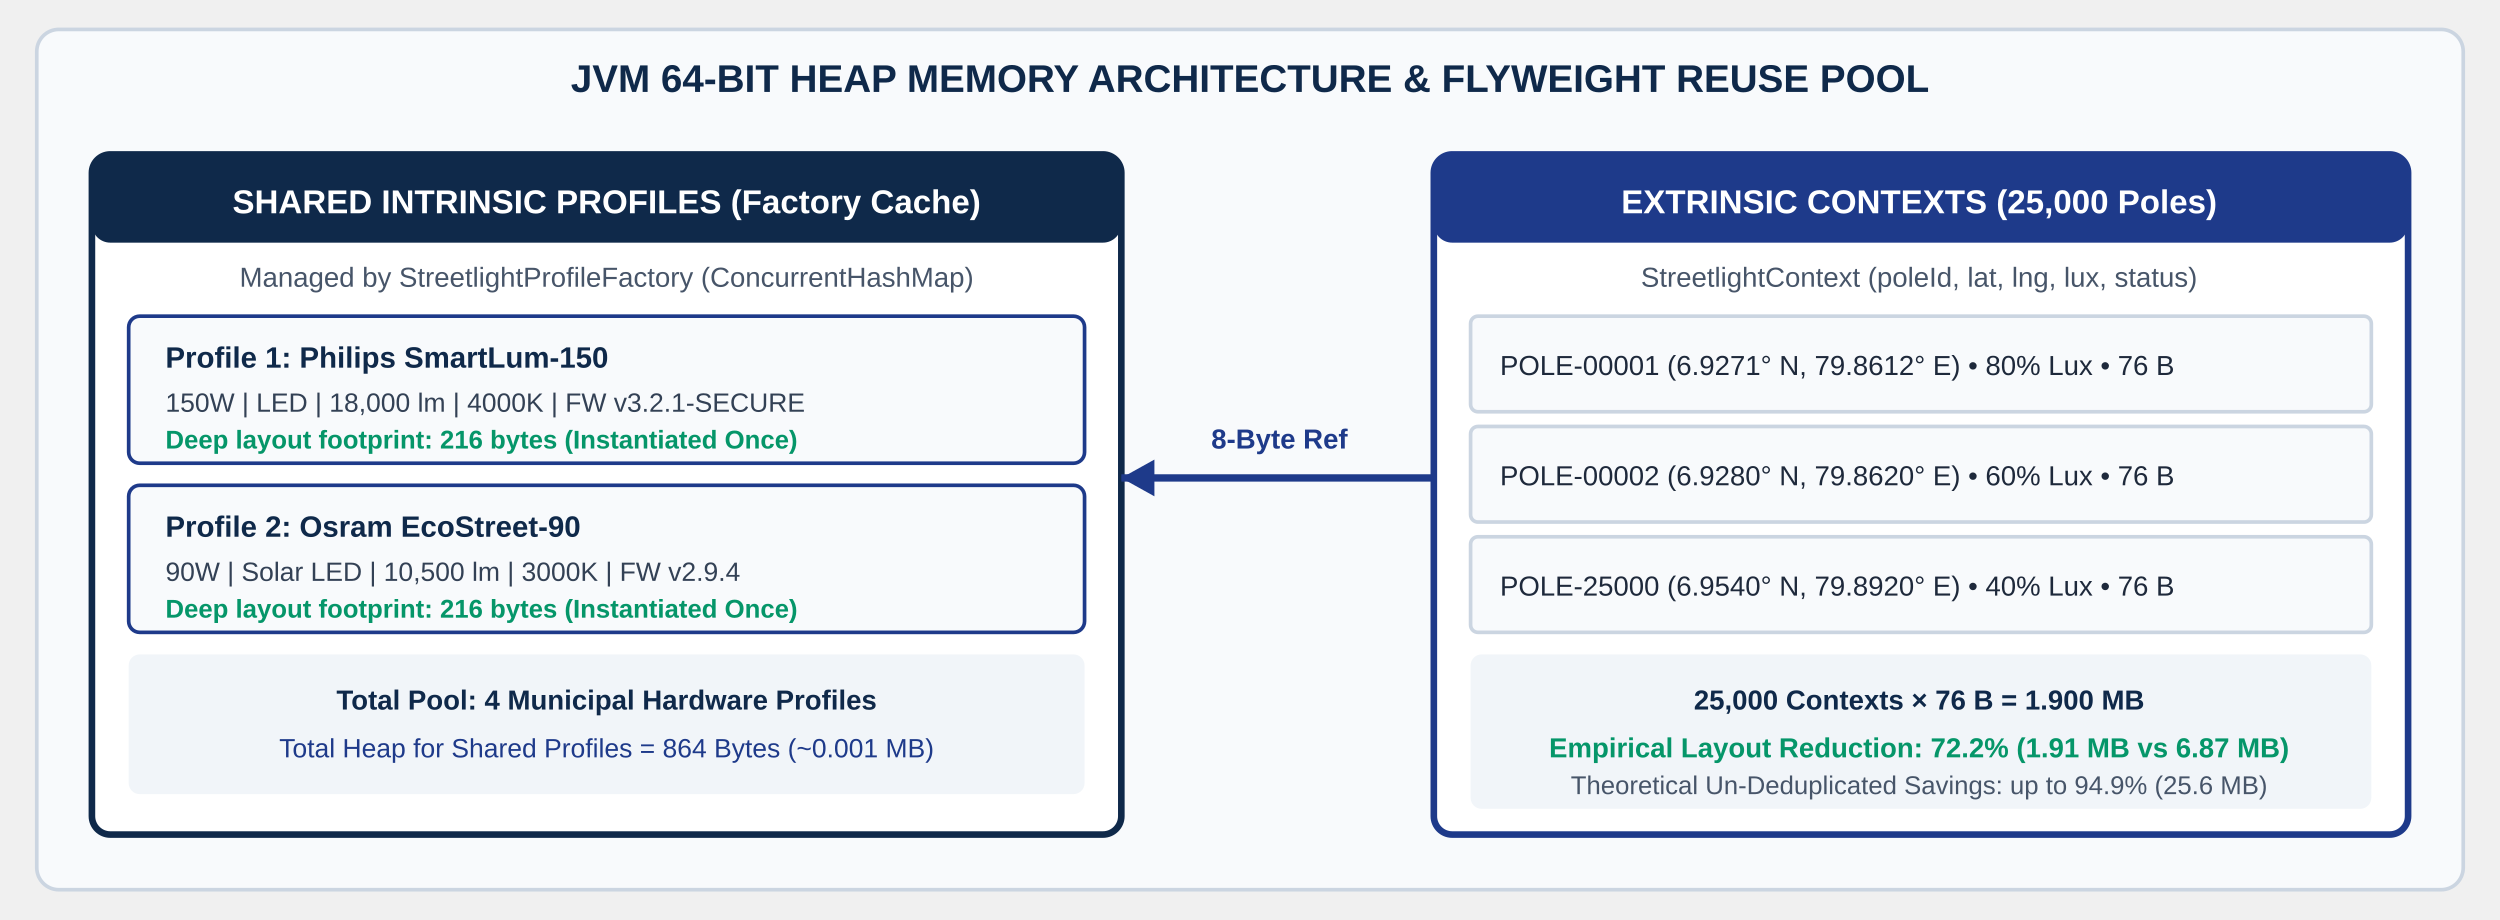
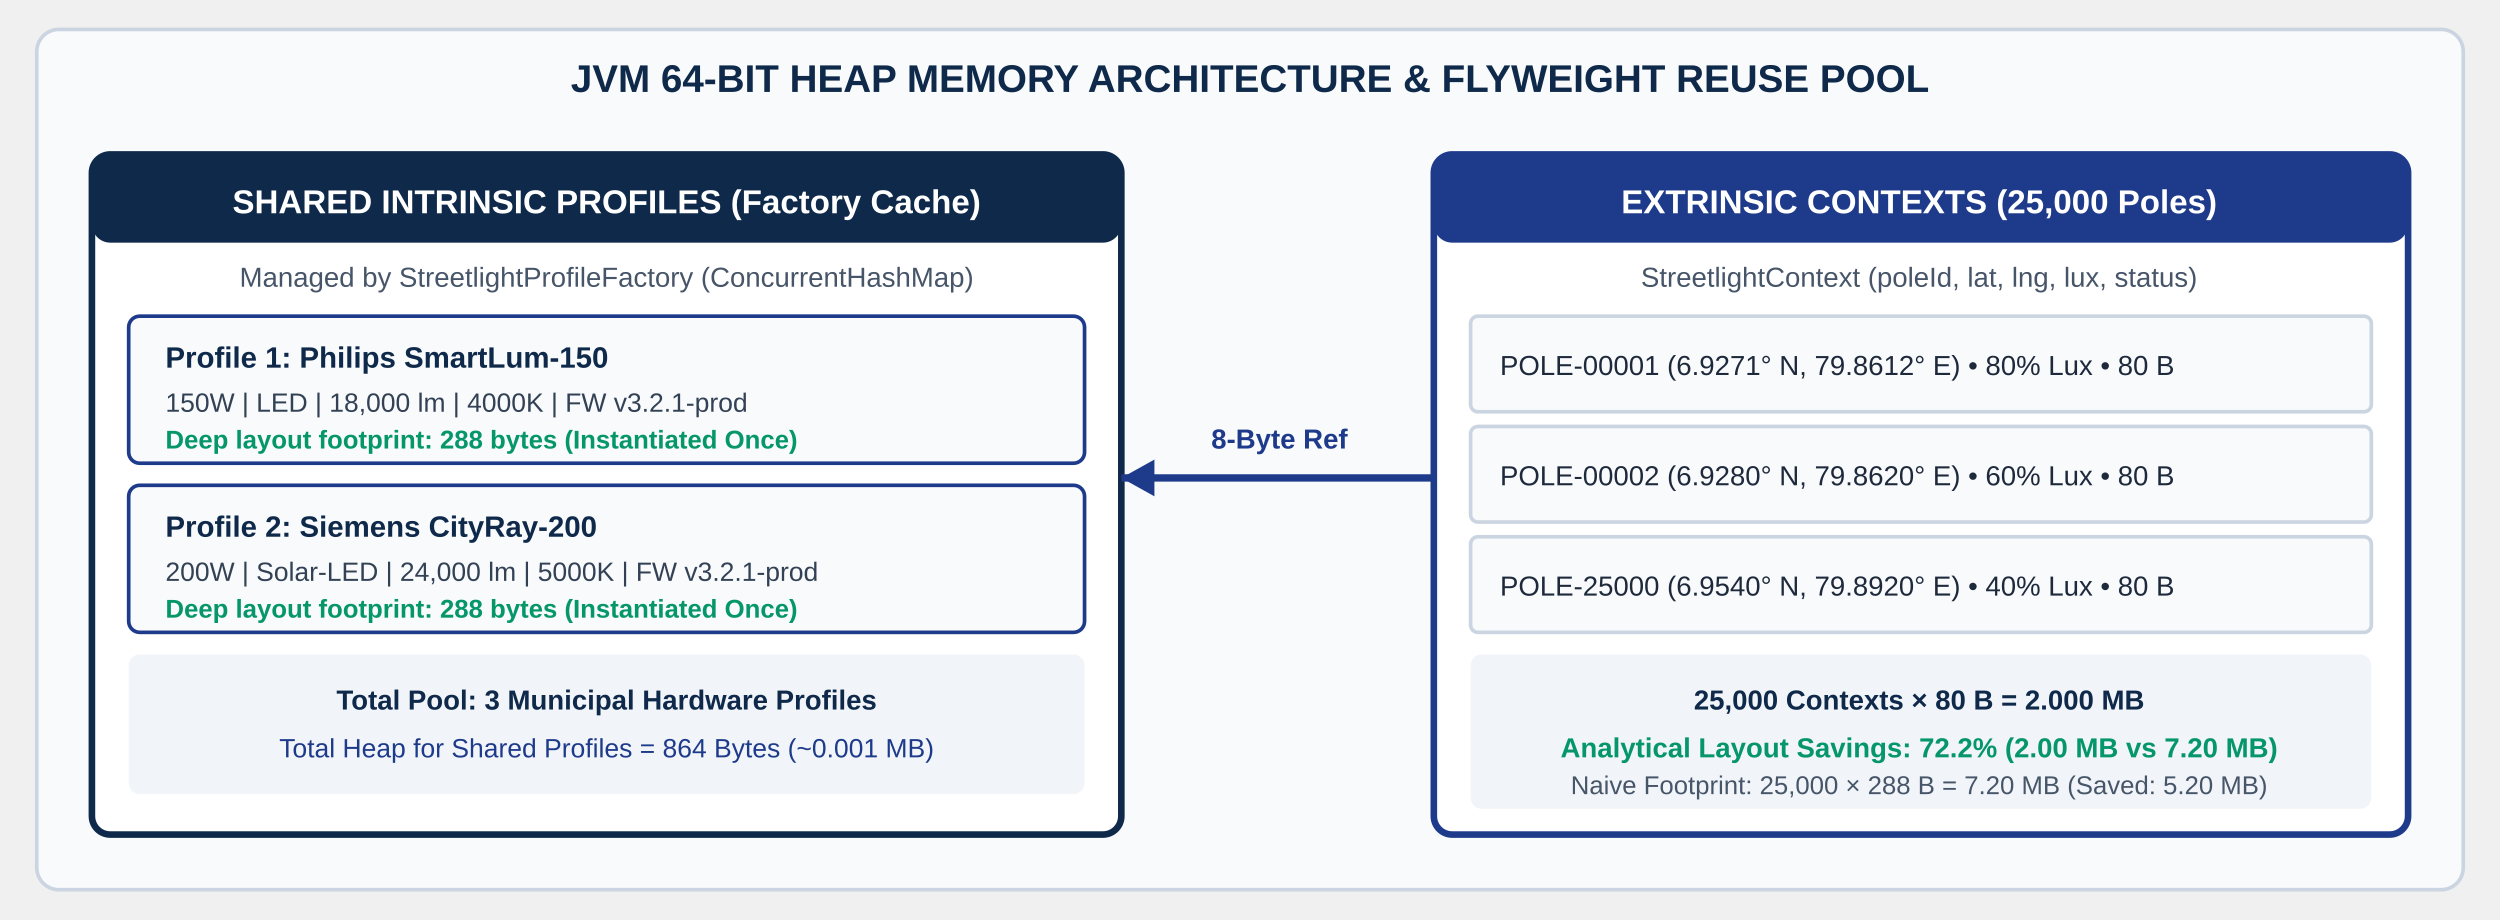
<svg xmlns="http://www.w3.org/2000/svg" width="680" height="250" viewBox="0 0 680 250" style="background:#ffffff; font-family:'Segoe UI', Arial, sans-serif;">
  <rect x="10" y="8" width="660" height="234" rx="6" fill="#f8fafc" stroke="#cbd5e1" stroke-width="1" />
  <text x="340" y="25" text-anchor="middle" font-size="10.5" font-weight="bold" fill="#0f294a">JVM 64-BIT HEAP MEMORY ARCHITECTURE &amp; FLYWEIGHT REUSE POOL</text>
  <rect x="25" y="42" width="280" height="185" rx="5" fill="#ffffff" stroke="#0f294a" stroke-width="1.8" />
  <rect x="25" y="42" width="280" height="24" rx="5" fill="#0f294a" />
  <text x="165" y="58" text-anchor="middle" font-size="9" font-weight="bold" fill="#ffffff">SHARED INTRINSIC PROFILES (Factory Cache)</text>
  <text x="165" y="78" text-anchor="middle" font-size="7.5" fill="#475569">Managed by StreetlightProfileFactory (ConcurrentHashMap)</text>
  <rect x="35" y="86" width="260" height="40" rx="3" fill="#f8fafc" stroke="#1e3a8a" />
  <text x="45" y="100" font-size="8" font-weight="bold" fill="#0f294a">Profile 1: Philips SmartLum-150</text>
-   <text x="45" y="112" font-size="7.2" fill="#334155">150W | LED | 18,000 lm | 4000K | FW v3.2.1-SECURE</text>
-   <text x="45" y="122" font-size="7" font-weight="bold" fill="#059669">Deep layout footprint: 216 bytes (Instantiated Once)</text>
+   <text x="45" y="112" font-size="7.2" fill="#334155">150W | LED | 18,000 lm | 4000K | FW v3.2.1-prod</text>
+   <text x="45" y="122" font-size="7" font-weight="bold" fill="#059669">Deep layout footprint: 288 bytes (Instantiated Once)</text>
  <rect x="35" y="132" width="260" height="40" rx="3" fill="#f8fafc" stroke="#1e3a8a" />
-   <text x="45" y="146" font-size="8" font-weight="bold" fill="#0f294a">Profile 2: Osram EcoStreet-90</text>
-   <text x="45" y="158" font-size="7.2" fill="#334155">90W | Solar LED | 10,500 lm | 3000K | FW v2.9.4</text>
-   <text x="45" y="168" font-size="7" font-weight="bold" fill="#059669">Deep layout footprint: 216 bytes (Instantiated Once)</text>
+   <text x="45" y="146" font-size="8" font-weight="bold" fill="#0f294a">Profile 2: Siemens CityRay-200</text>
+   <text x="45" y="158" font-size="7.2" fill="#334155">200W | Solar-LED | 24,000 lm | 5000K | FW v3.2.1-prod</text>
+   <text x="45" y="168" font-size="7" font-weight="bold" fill="#059669">Deep layout footprint: 288 bytes (Instantiated Once)</text>
  <rect x="35" y="178" width="260" height="38" rx="3" fill="#f1f5f9" />
-   <text x="165" y="193" text-anchor="middle" font-size="7.5" font-weight="bold" fill="#0f294a">Total Pool: 4 Municipal Hardware Profiles</text>
+   <text x="165" y="193" text-anchor="middle" font-size="7.5" font-weight="bold" fill="#0f294a">Total Pool: 3 Municipal Hardware Profiles</text>
  <text x="165" y="206" text-anchor="middle" font-size="7.2" fill="#1e3a8a">Total Heap for Shared Profiles = 864 Bytes (~0.001 MB)</text>
  <line x1="390" y1="130" x2="305" y2="130" stroke="#1e3a8a" stroke-width="2" />
  <polygon points="305,130 314,125 314,135" fill="#1e3a8a" />
  <text x="348" y="122" text-anchor="middle" font-size="7.5" font-weight="bold" fill="#1e3a8a">8-Byte Ref</text>
  <rect x="390" y="42" width="265" height="185" rx="5" fill="#ffffff" stroke="#1e3a8a" stroke-width="1.8" />
  <rect x="390" y="42" width="265" height="24" rx="5" fill="#1e3a8a" />
  <text x="522" y="58" text-anchor="middle" font-size="9" font-weight="bold" fill="#ffffff">EXTRINSIC CONTEXTS (25,000 Poles)</text>
  <text x="522" y="78" text-anchor="middle" font-size="7.5" fill="#475569">StreetlightContext (poleId, lat, lng, lux, status)</text>
  <rect x="400" y="86" width="245" height="26" rx="2" fill="#f8fafc" stroke="#cbd5e1" />
-   <text x="408" y="102" font-size="7.5" fill="#1e293b">POLE-00001 (6.9271° N, 79.8612° E) • 80% Lux • 76 B</text>
+   <text x="408" y="102" font-size="7.5" fill="#1e293b">POLE-00001 (6.9271° N, 79.8612° E) • 80% Lux • 80 B</text>
  <rect x="400" y="116" width="245" height="26" rx="2" fill="#f8fafc" stroke="#cbd5e1" />
-   <text x="408" y="132" font-size="7.5" fill="#1e293b">POLE-00002 (6.9280° N, 79.8620° E) • 60% Lux • 76 B</text>
+   <text x="408" y="132" font-size="7.5" fill="#1e293b">POLE-00002 (6.9280° N, 79.8620° E) • 60% Lux • 80 B</text>
  <rect x="400" y="146" width="245" height="26" rx="2" fill="#f8fafc" stroke="#cbd5e1" />
-   <text x="408" y="162" font-size="7.5" fill="#1e293b">POLE-25000 (6.9540° N, 79.8920° E) • 40% Lux • 76 B</text>
+   <text x="408" y="162" font-size="7.5" fill="#1e293b">POLE-25000 (6.9540° N, 79.8920° E) • 40% Lux • 80 B</text>
  <rect x="400" y="178" width="245" height="42" rx="3" fill="#f1f5f9" />
-   <text x="522" y="193" text-anchor="middle" font-size="7.5" font-weight="bold" fill="#0f294a">25,000 Contexts × 76 B = 1.900 MB</text>
-   <text x="522" y="206" text-anchor="middle" font-size="7.5" font-weight="bold" fill="#059669">Empirical Layout Reduction: 72.2% (1.91 MB vs 6.87 MB)</text>
-   <text x="522" y="216" text-anchor="middle" font-size="7" fill="#475569">Theoretical Un-Deduplicated Savings: up to 94.9% (25.6 MB)</text>
+   <text x="522" y="193" text-anchor="middle" font-size="7.5" font-weight="bold" fill="#0f294a">25,000 Contexts × 80 B = 2.000 MB</text>
+   <text x="522" y="206" text-anchor="middle" font-size="7.5" font-weight="bold" fill="#059669">Analytical Layout Savings: 72.2% (2.00 MB vs 7.20 MB)</text>
+   <text x="522" y="216" text-anchor="middle" font-size="7" fill="#475569">Naive Footprint: 25,000 × 288 B = 7.20 MB (Saved: 5.20 MB)</text>
</svg>
